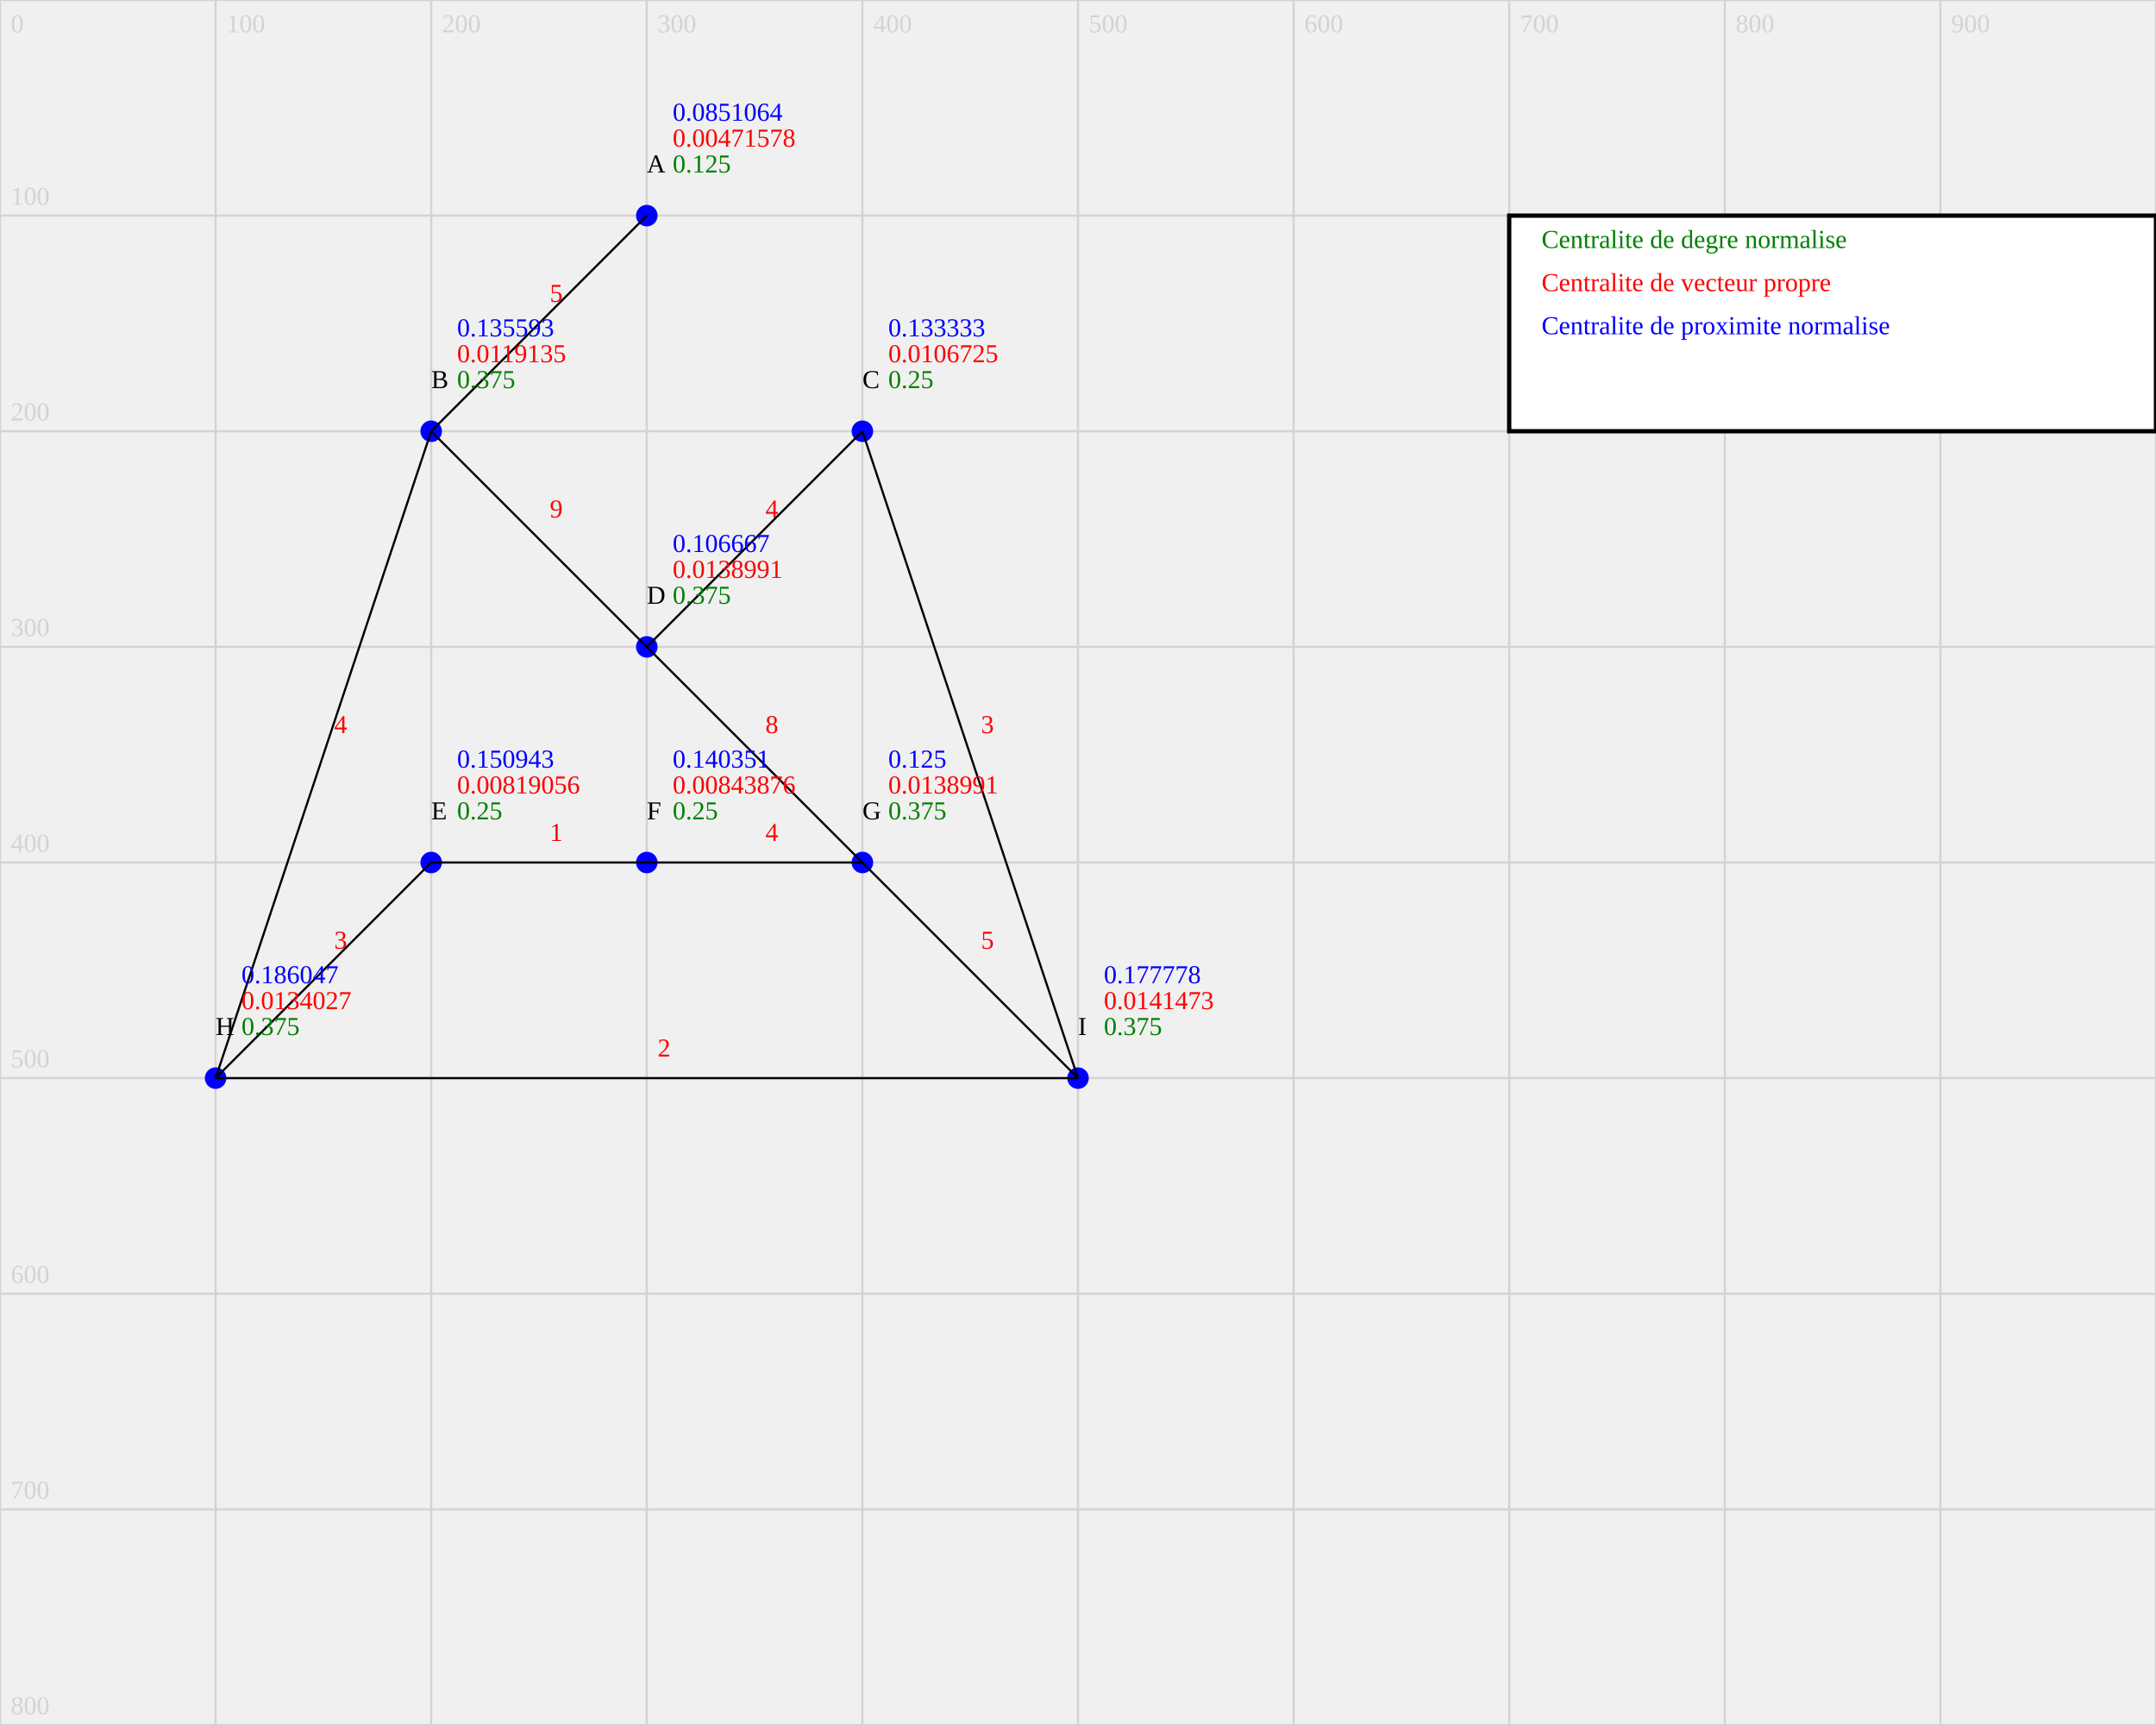
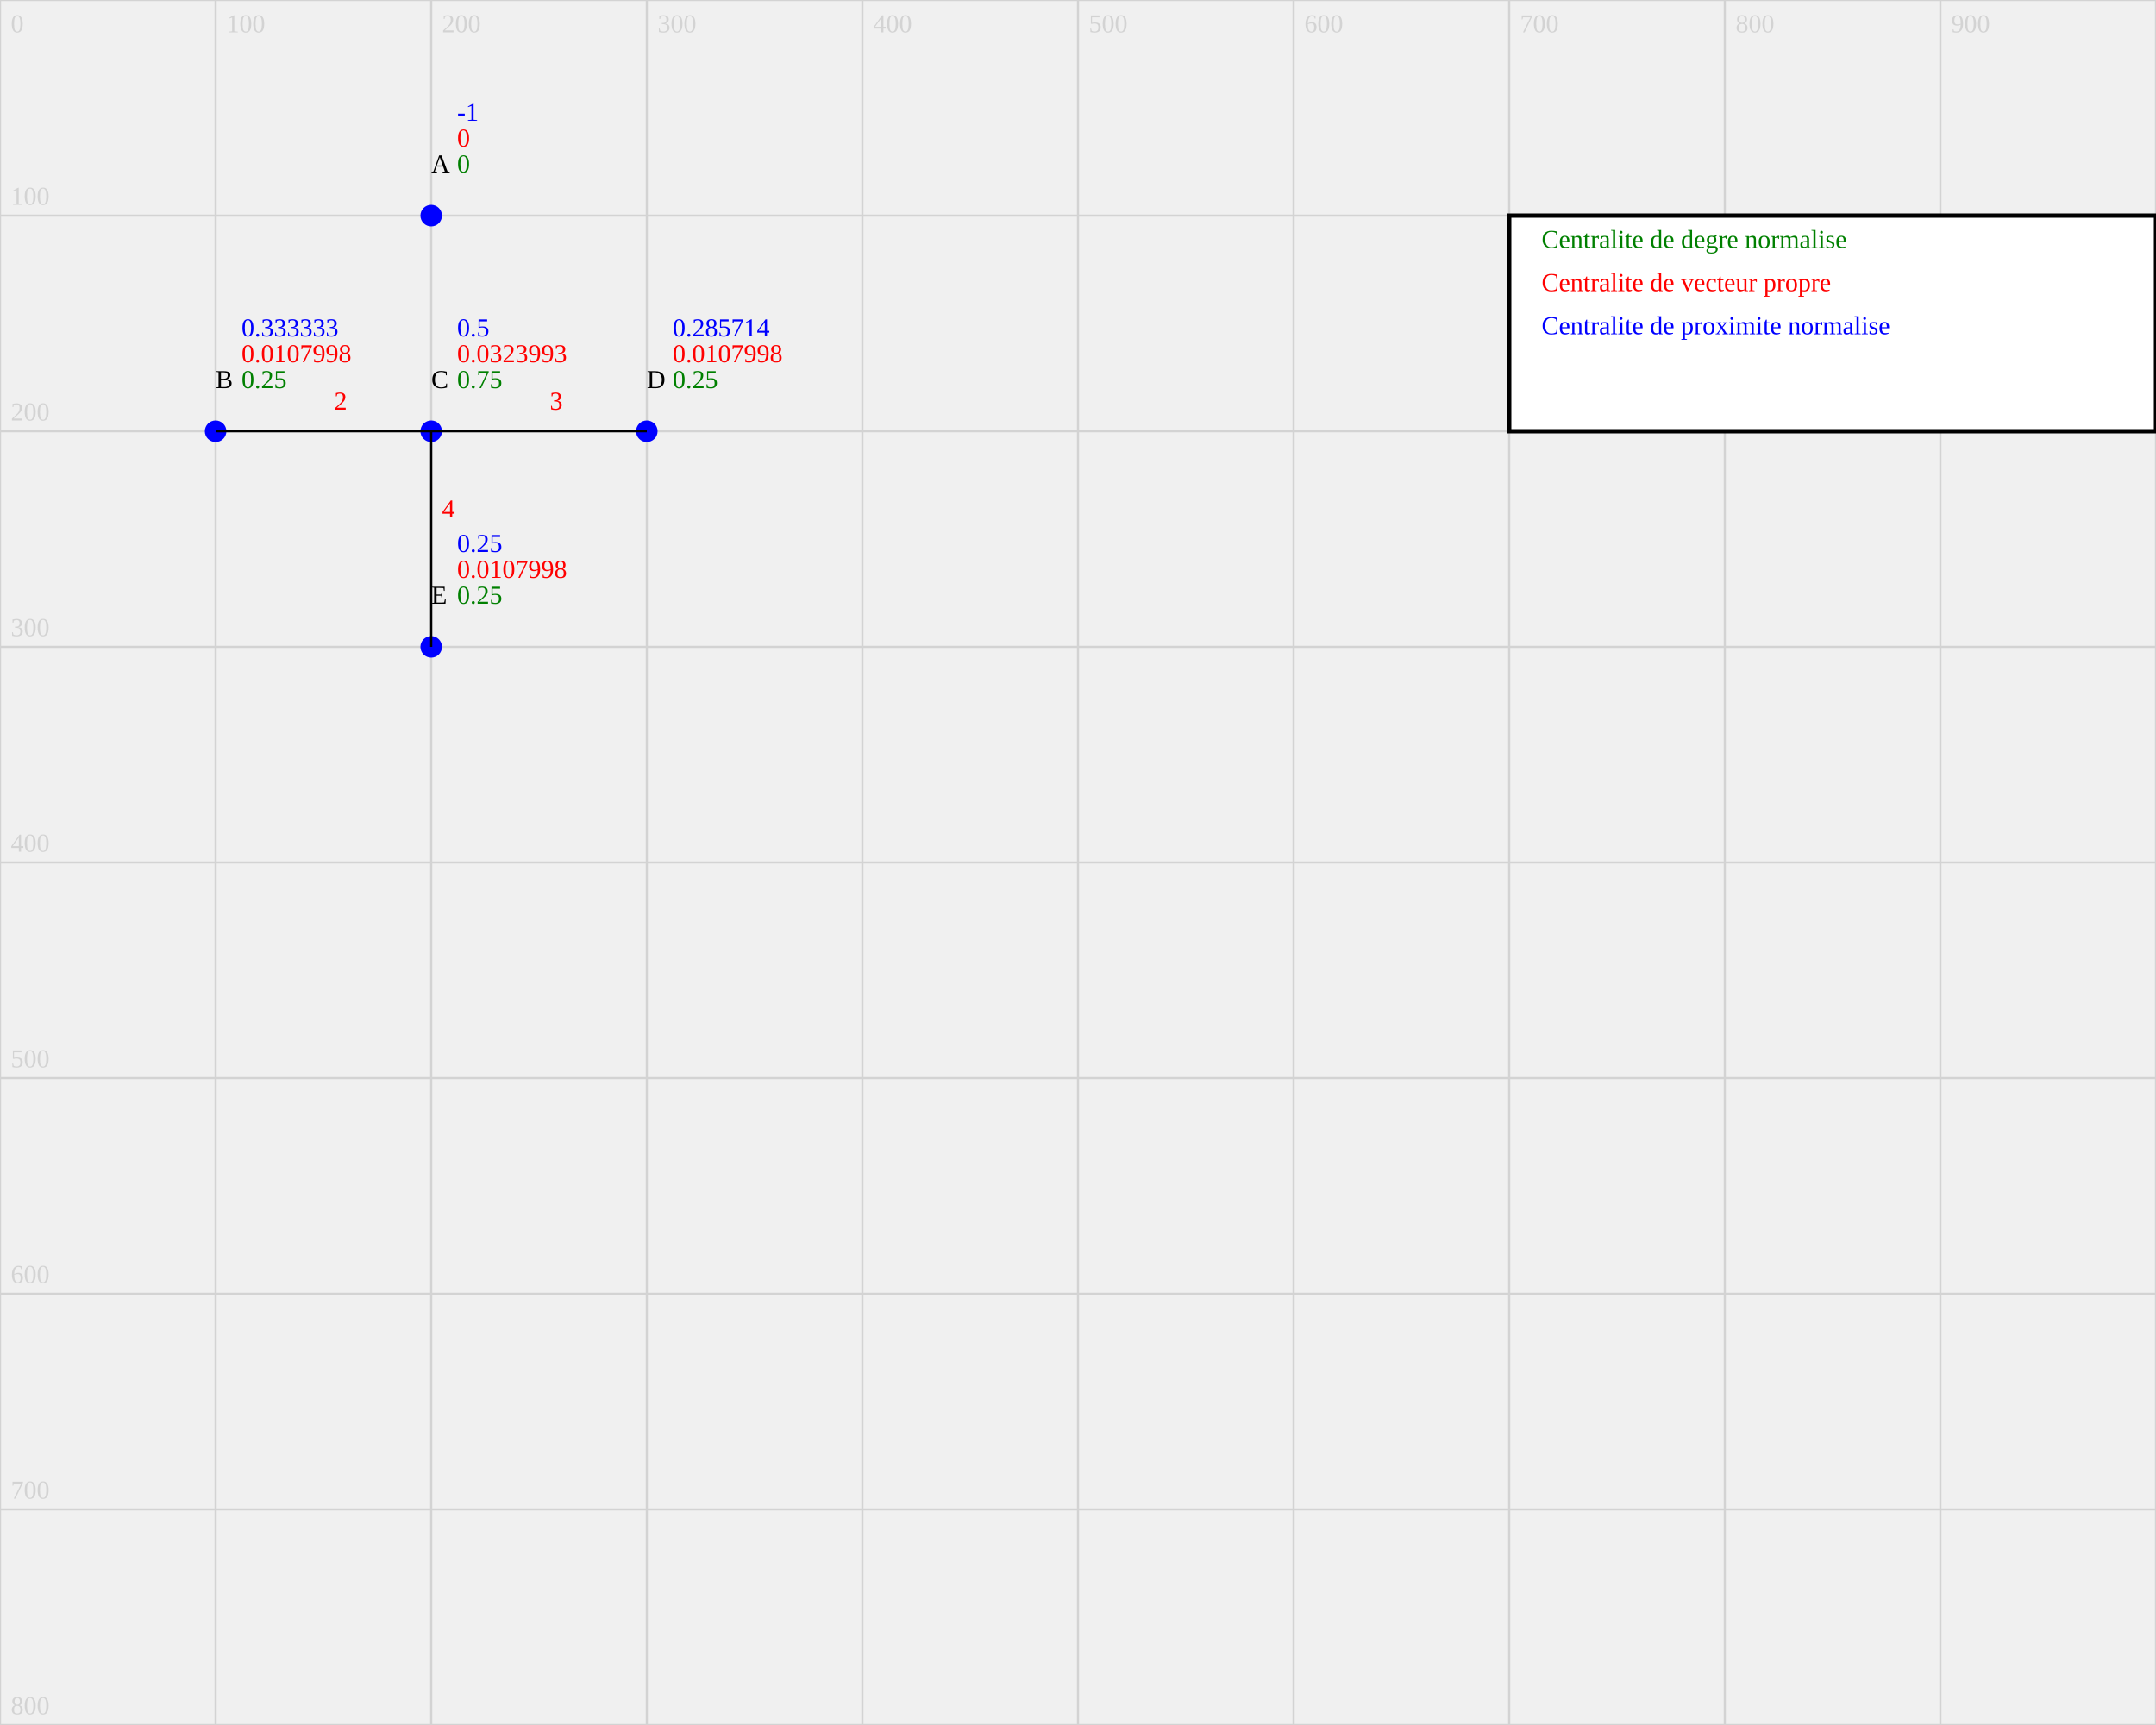
<svg xmlns="http://www.w3.org/2000/svg" version="1.1" width="1000" height="800">
  <line x1="0" y1="0" x2="1000" y2="0" stroke="lightgrey" />
  <text x="5" y="-5" fill="lightgrey">0</text>
  <line x1="0" y1="100" x2="1000" y2="100" stroke="lightgrey" />
  <text x="5" y="95" fill="lightgrey">100</text>
  <line x1="0" y1="200" x2="1000" y2="200" stroke="lightgrey" />
  <text x="5" y="195" fill="lightgrey">200</text>
  <line x1="0" y1="300" x2="1000" y2="300" stroke="lightgrey" />
  <text x="5" y="295" fill="lightgrey">300</text>
  <line x1="0" y1="400" x2="1000" y2="400" stroke="lightgrey" />
  <text x="5" y="395" fill="lightgrey">400</text>
  <line x1="0" y1="500" x2="1000" y2="500" stroke="lightgrey" />
  <text x="5" y="495" fill="lightgrey">500</text>
  <line x1="0" y1="600" x2="1000" y2="600" stroke="lightgrey" />
  <text x="5" y="595" fill="lightgrey">600</text>
  <line x1="0" y1="700" x2="1000" y2="700" stroke="lightgrey" />
  <text x="5" y="695" fill="lightgrey">700</text>
  <line x1="0" y1="800" x2="1000" y2="800" stroke="lightgrey" />
  <text x="5" y="795" fill="lightgrey">800</text>
  <line x1="0" y1="0" x2="0" y2="800" stroke="lightgrey" />
  <text x="5" y="15" fill="lightgrey">0</text>
  <line x1="100" y1="0" x2="100" y2="800" stroke="lightgrey" />
  <text x="105" y="15" fill="lightgrey">100</text>
  <line x1="200" y1="0" x2="200" y2="800" stroke="lightgrey" />
  <text x="205" y="15" fill="lightgrey">200</text>
  <line x1="300" y1="0" x2="300" y2="800" stroke="lightgrey" />
  <text x="305" y="15" fill="lightgrey">300</text>
  <line x1="400" y1="0" x2="400" y2="800" stroke="lightgrey" />
  <text x="405" y="15" fill="lightgrey">400</text>
  <line x1="500" y1="0" x2="500" y2="800" stroke="lightgrey" />
  <text x="505" y="15" fill="lightgrey">500</text>
  <line x1="600" y1="0" x2="600" y2="800" stroke="lightgrey" />
  <text x="605" y="15" fill="lightgrey">600</text>
  <line x1="700" y1="0" x2="700" y2="800" stroke="lightgrey" />
  <text x="705" y="15" fill="lightgrey">700</text>
  <line x1="800" y1="0" x2="800" y2="800" stroke="lightgrey" />
  <text x="805" y="15" fill="lightgrey">800</text>
  <line x1="900" y1="0" x2="900" y2="800" stroke="lightgrey" />
  <text x="905" y="15" fill="lightgrey">900</text>
  <line x1="1000" y1="0" x2="1000" y2="800" stroke="lightgrey" />
  <text x="1005" y="15" fill="lightgrey">1000</text>
  <polygon points=" 700,100 1000,100 1000,200 700,200" style="fill:white;stroke:black;stroke-width:2" />
  <text x="715" y="115" fill="green">Centralite de degre normalise</text>
  <text x="715" y="135" fill="red">Centralite de vecteur propre</text>
  <text x="715" y="155" fill="blue">Centralite de proximite normalise</text>
-   <circle cx="300" cy="100" r="5" fill="blue" />
-   <text x="300" y="80" fill="black">A</text>
+   <circle cx="200" cy="100" r="5" fill="blue" />
+   <text x="200" y="80" fill="black">A</text>
+   <circle cx="100" cy="200" r="5" fill="blue" />
+   <text x="100" y="180" fill="black">B</text>
  <circle cx="200" cy="200" r="5" fill="blue" />
-   <text x="200" y="180" fill="black">B</text>
-   <circle cx="400" cy="200" r="5" fill="blue" />
-   <text x="400" y="180" fill="black">C</text>
-   <circle cx="300" cy="300" r="5" fill="blue" />
-   <text x="300" y="280" fill="black">D</text>
-   <circle cx="200" cy="400" r="5" fill="blue" />
-   <text x="200" y="380" fill="black">E</text>
-   <circle cx="300" cy="400" r="5" fill="blue" />
-   <text x="300" y="380" fill="black">F</text>
-   <circle cx="400" cy="400" r="5" fill="blue" />
-   <text x="400" y="380" fill="black">G</text>
-   <circle cx="100" cy="500" r="5" fill="blue" />
-   <text x="100" y="480" fill="black">H</text>
-   <circle cx="500" cy="500" r="5" fill="blue" />
-   <text x="500" y="480" fill="black">I</text>
-   <text x="255" y="140" fill="red">5</text>
-   <line x1="300" y1="100" x2="200" y2="200" stroke="black" />
-   <text x="255" y="240" fill="red">9</text>
-   <line x1="200" y1="200" x2="300" y2="300" stroke="black" />
-   <text x="355" y="240" fill="red">4</text>
-   <line x1="400" y1="200" x2="300" y2="300" stroke="black" />
-   <text x="355" y="340" fill="red">8</text>
-   <line x1="300" y1="300" x2="400" y2="400" stroke="black" />
-   <text x="155" y="340" fill="red">4</text>
-   <line x1="200" y1="200" x2="100" y2="500" stroke="black" />
-   <text x="455" y="340" fill="red">3</text>
-   <line x1="400" y1="200" x2="500" y2="500" stroke="black" />
-   <text x="255" y="390" fill="red">1</text>
-   <line x1="200" y1="400" x2="300" y2="400" stroke="black" />
-   <text x="355" y="390" fill="red">4</text>
-   <line x1="300" y1="400" x2="400" y2="400" stroke="black" />
-   <text x="455" y="440" fill="red">5</text>
-   <line x1="400" y1="400" x2="500" y2="500" stroke="black" />
-   <text x="155" y="440" fill="red">3</text>
-   <line x1="200" y1="400" x2="100" y2="500" stroke="black" />
-   <text x="305" y="490" fill="red">2</text>
-   <line x1="100" y1="500" x2="500" y2="500" stroke="black" />
-   <text x="312" y="80" fill="green">0.125</text>
-   <text x="312" y="68" fill="red">0.00471578</text>
-   <text x="312" y="56" fill="blue">0.0851064</text>
-   <text x="212" y="180" fill="green">0.375</text>
-   <text x="212" y="168" fill="red">0.0119135</text>
-   <text x="212" y="156" fill="blue">0.135593</text>
-   <text x="412" y="180" fill="green">0.25</text>
-   <text x="412" y="168" fill="red">0.0106725</text>
-   <text x="412" y="156" fill="blue">0.133333</text>
-   <text x="312" y="280" fill="green">0.375</text>
-   <text x="312" y="268" fill="red">0.0138991</text>
-   <text x="312" y="256" fill="blue">0.106667</text>
-   <text x="212" y="380" fill="green">0.25</text>
-   <text x="212" y="368" fill="red">0.00819056</text>
-   <text x="212" y="356" fill="blue">0.150943</text>
-   <text x="312" y="380" fill="green">0.25</text>
-   <text x="312" y="368" fill="red">0.00843876</text>
-   <text x="312" y="356" fill="blue">0.140351</text>
-   <text x="412" y="380" fill="green">0.375</text>
-   <text x="412" y="368" fill="red">0.0138991</text>
-   <text x="412" y="356" fill="blue">0.125</text>
-   <text x="112" y="480" fill="green">0.375</text>
-   <text x="112" y="468" fill="red">0.0134027</text>
-   <text x="112" y="456" fill="blue">0.186047</text>
-   <text x="512" y="480" fill="green">0.375</text>
-   <text x="512" y="468" fill="red">0.0141473</text>
-   <text x="512" y="456" fill="blue">0.177778</text>
+   <text x="200" y="180" fill="black">C</text>
+   <circle cx="300" cy="200" r="5" fill="blue" />
+   <text x="300" y="180" fill="black">D</text>
+   <circle cx="200" cy="300" r="5" fill="blue" />
+   <text x="200" y="280" fill="black">E</text>
+   <text x="155" y="190" fill="red">2</text>
+   <line x1="100" y1="200" x2="200" y2="200" stroke="black" />
+   <text x="255" y="190" fill="red">3</text>
+   <line x1="200" y1="200" x2="300" y2="200" stroke="black" />
+   <text x="205" y="240" fill="red">4</text>
+   <line x1="200" y1="200" x2="200" y2="300" stroke="black" />
+   <text x="212" y="80" fill="green">0</text>
+   <text x="212" y="68" fill="red">0</text>
+   <text x="212" y="56" fill="blue">-1</text>
+   <text x="112" y="180" fill="green">0.25</text>
+   <text x="112" y="168" fill="red">0.0107998</text>
+   <text x="112" y="156" fill="blue">0.333333</text>
+   <text x="212" y="180" fill="green">0.75</text>
+   <text x="212" y="168" fill="red">0.0323993</text>
+   <text x="212" y="156" fill="blue">0.5</text>
+   <text x="312" y="180" fill="green">0.25</text>
+   <text x="312" y="168" fill="red">0.0107998</text>
+   <text x="312" y="156" fill="blue">0.285714</text>
+   <text x="212" y="280" fill="green">0.25</text>
+   <text x="212" y="268" fill="red">0.0107998</text>
+   <text x="212" y="256" fill="blue">0.25</text>
</svg>
